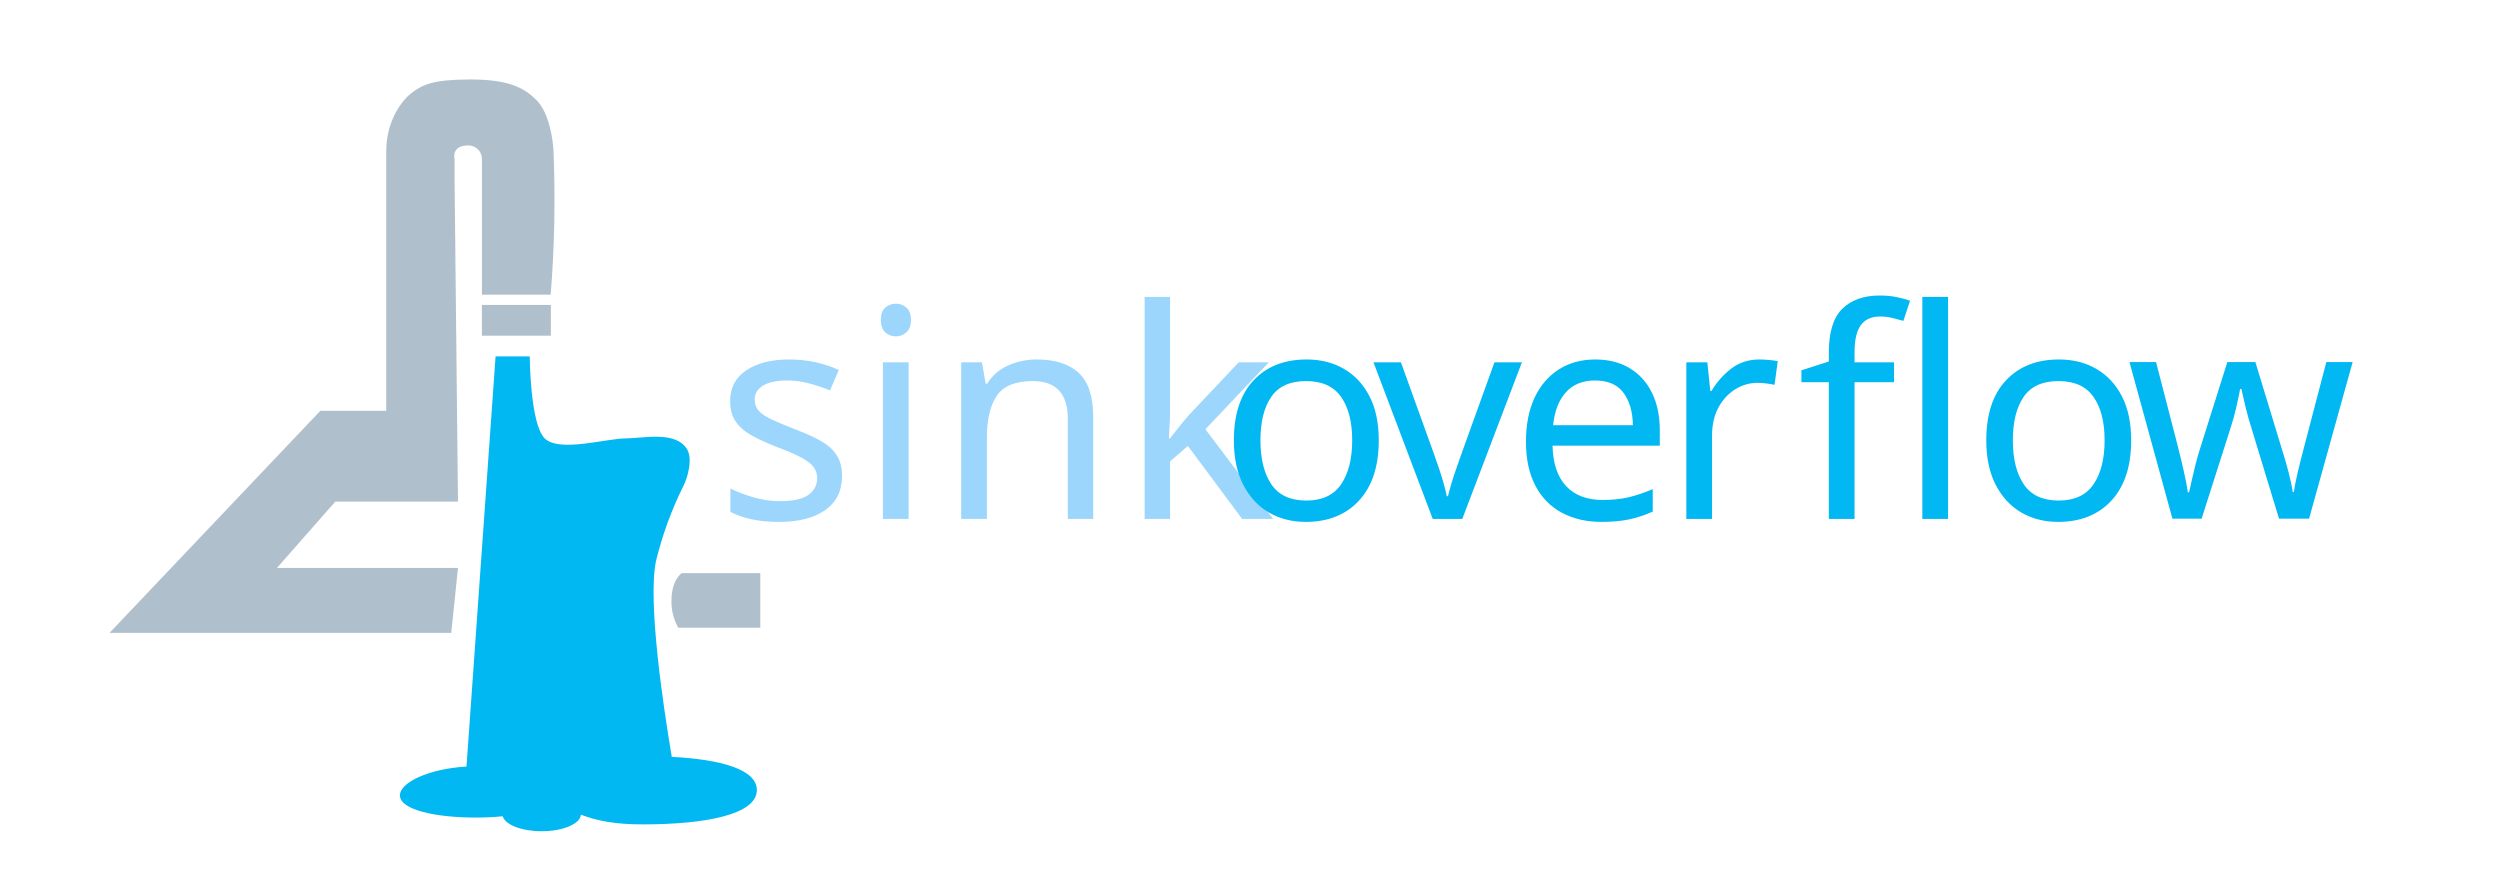
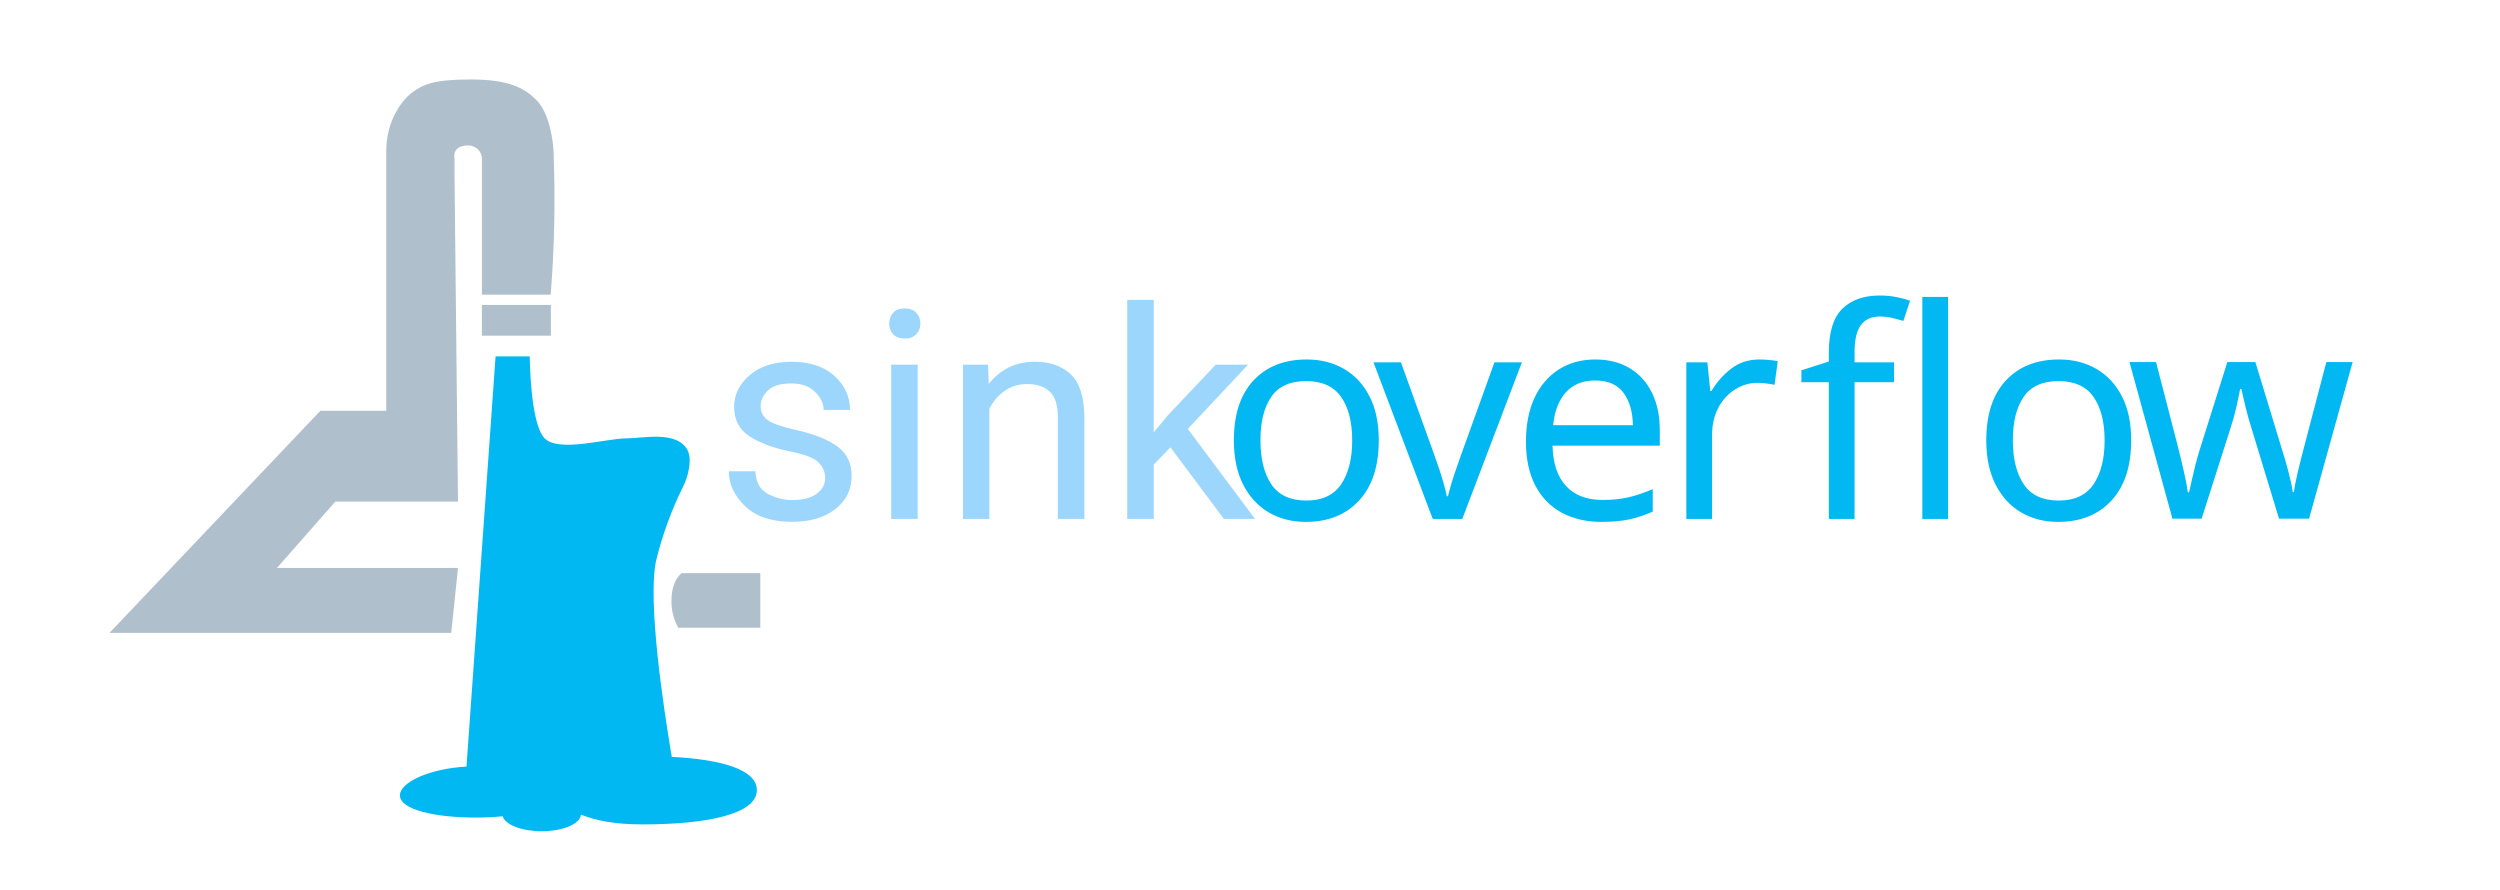
<svg xmlns="http://www.w3.org/2000/svg" viewBox="0 0 582 207">
  <defs>
-     <style>.cls-1{fill:#b0bfcc;}.cls-2,.cls-4{fill:#02b8f2;}.cls-3,.cls-4{font-size:68px;}.cls-3{fill:#9dd6fc;font-family:Eurostile-Reg, Eurostile;}.cls-3,.cls-8{letter-spacing:0.01em;}.cls-4{font-family:Eurostile-Hea, Eurostile;letter-spacing:0.01em;}.cls-5{letter-spacing:0.01em;}.cls-6{letter-spacing:0.03em;}.cls-7{letter-spacing:0.01em;}.cls-9{letter-spacing:0.01em;}.cls-10{letter-spacing:0.01em;}</style>
+     <style>.cls-1{fill:#b0bfcc;}.cls-2,.cls-4{fill:#02b8f2;}.cls-3,.cls-4{font-size:68px;}.cls-3{fill:#9dd6fc;font-family:Rboto, Roboto;}.cls-3,.cls-8{letter-spacing:0.01em;}.cls-4{font-family:Eurostile-Hea, Eurostile;letter-spacing:0.01em;}.cls-5{letter-spacing:0.01em;}.cls-6{letter-spacing:0.03em;}.cls-7{letter-spacing:0.01em;}.cls-9{letter-spacing:0.01em;}.cls-10{letter-spacing:0.01em;}</style>
  </defs>
  <g id="Layer_4" data-name="Layer 4">
    <path class="cls-1" d="M105.82,41.56V37S105,33.86,109,33.86A3.14,3.14,0,0,1,112.2,37V68.6h16a277.42,277.42,0,0,0,.66-33.4c-.09-2-.8-8.75-4-11.93-2.8-2.79-6.36-4.77-15.31-4.77-8.55,0-11.09,1.12-13.79,3.18C93.62,23.35,89.92,28,89.92,35.2V95.64H74.57L25.5,147.33h79.55l1.57-15.11H64.47l13.59-15.45h28.56Z" />
    <rect class="cls-1" x="112.19" y="70.99" width="16.05" height="7.16" />
    <path class="cls-2" d="M176.2,183.92c0,5.71-11.92,8-26.63,8-6.29,0-10.72-.84-14.33-2.27-.14,2.14-4.18,3.86-9.14,3.86-4.67,0-8.52-1.52-9.07-3.48-2.11.2-4.22.3-6.17.3-9.82,0-17.76-1.88-17.76-5.17,0-3,6.75-6.22,15.5-6.7l6.77-95.49h7.95s.09,15.73,3.48,19.08,14.29,0,19.06,0c3.84,0,11.25-1.79,14,2.39,1.59,2.39.07,7.13-.79,8.75a83,83,0,0,0-6.37,17.49c-1.94,9.55,1.75,34,3.69,45.52C167.81,176.78,176.2,179.13,176.2,183.92Z" />
    <path class="cls-1" d="M177,146.14H157.91a12.21,12.21,0,0,1-1.59-6.36c0-4.77,2.39-6.36,2.39-6.36H177Z" />
    <text class="cls-3" transform="translate(166.51 120.81)">sink</text>
    <text class="cls-4" transform="translate(283.51 120.81)">o<tspan class="cls-5" x="36.24" y="0">v</tspan>
      <tspan x="68" y="0">e</tspan>
      <tspan class="cls-6" x="103.29" y="0">r</tspan>
      <tspan class="cls-7" x="134.84" y="0">f</tspan>
      <tspan class="cls-8" x="158.23" y="0">l</tspan>
      <tspan class="cls-9" x="175.16" y="0">o</tspan>
      <tspan class="cls-10" x="211.48" y="0">w</tspan>
    </text>
  </g>
</svg>
